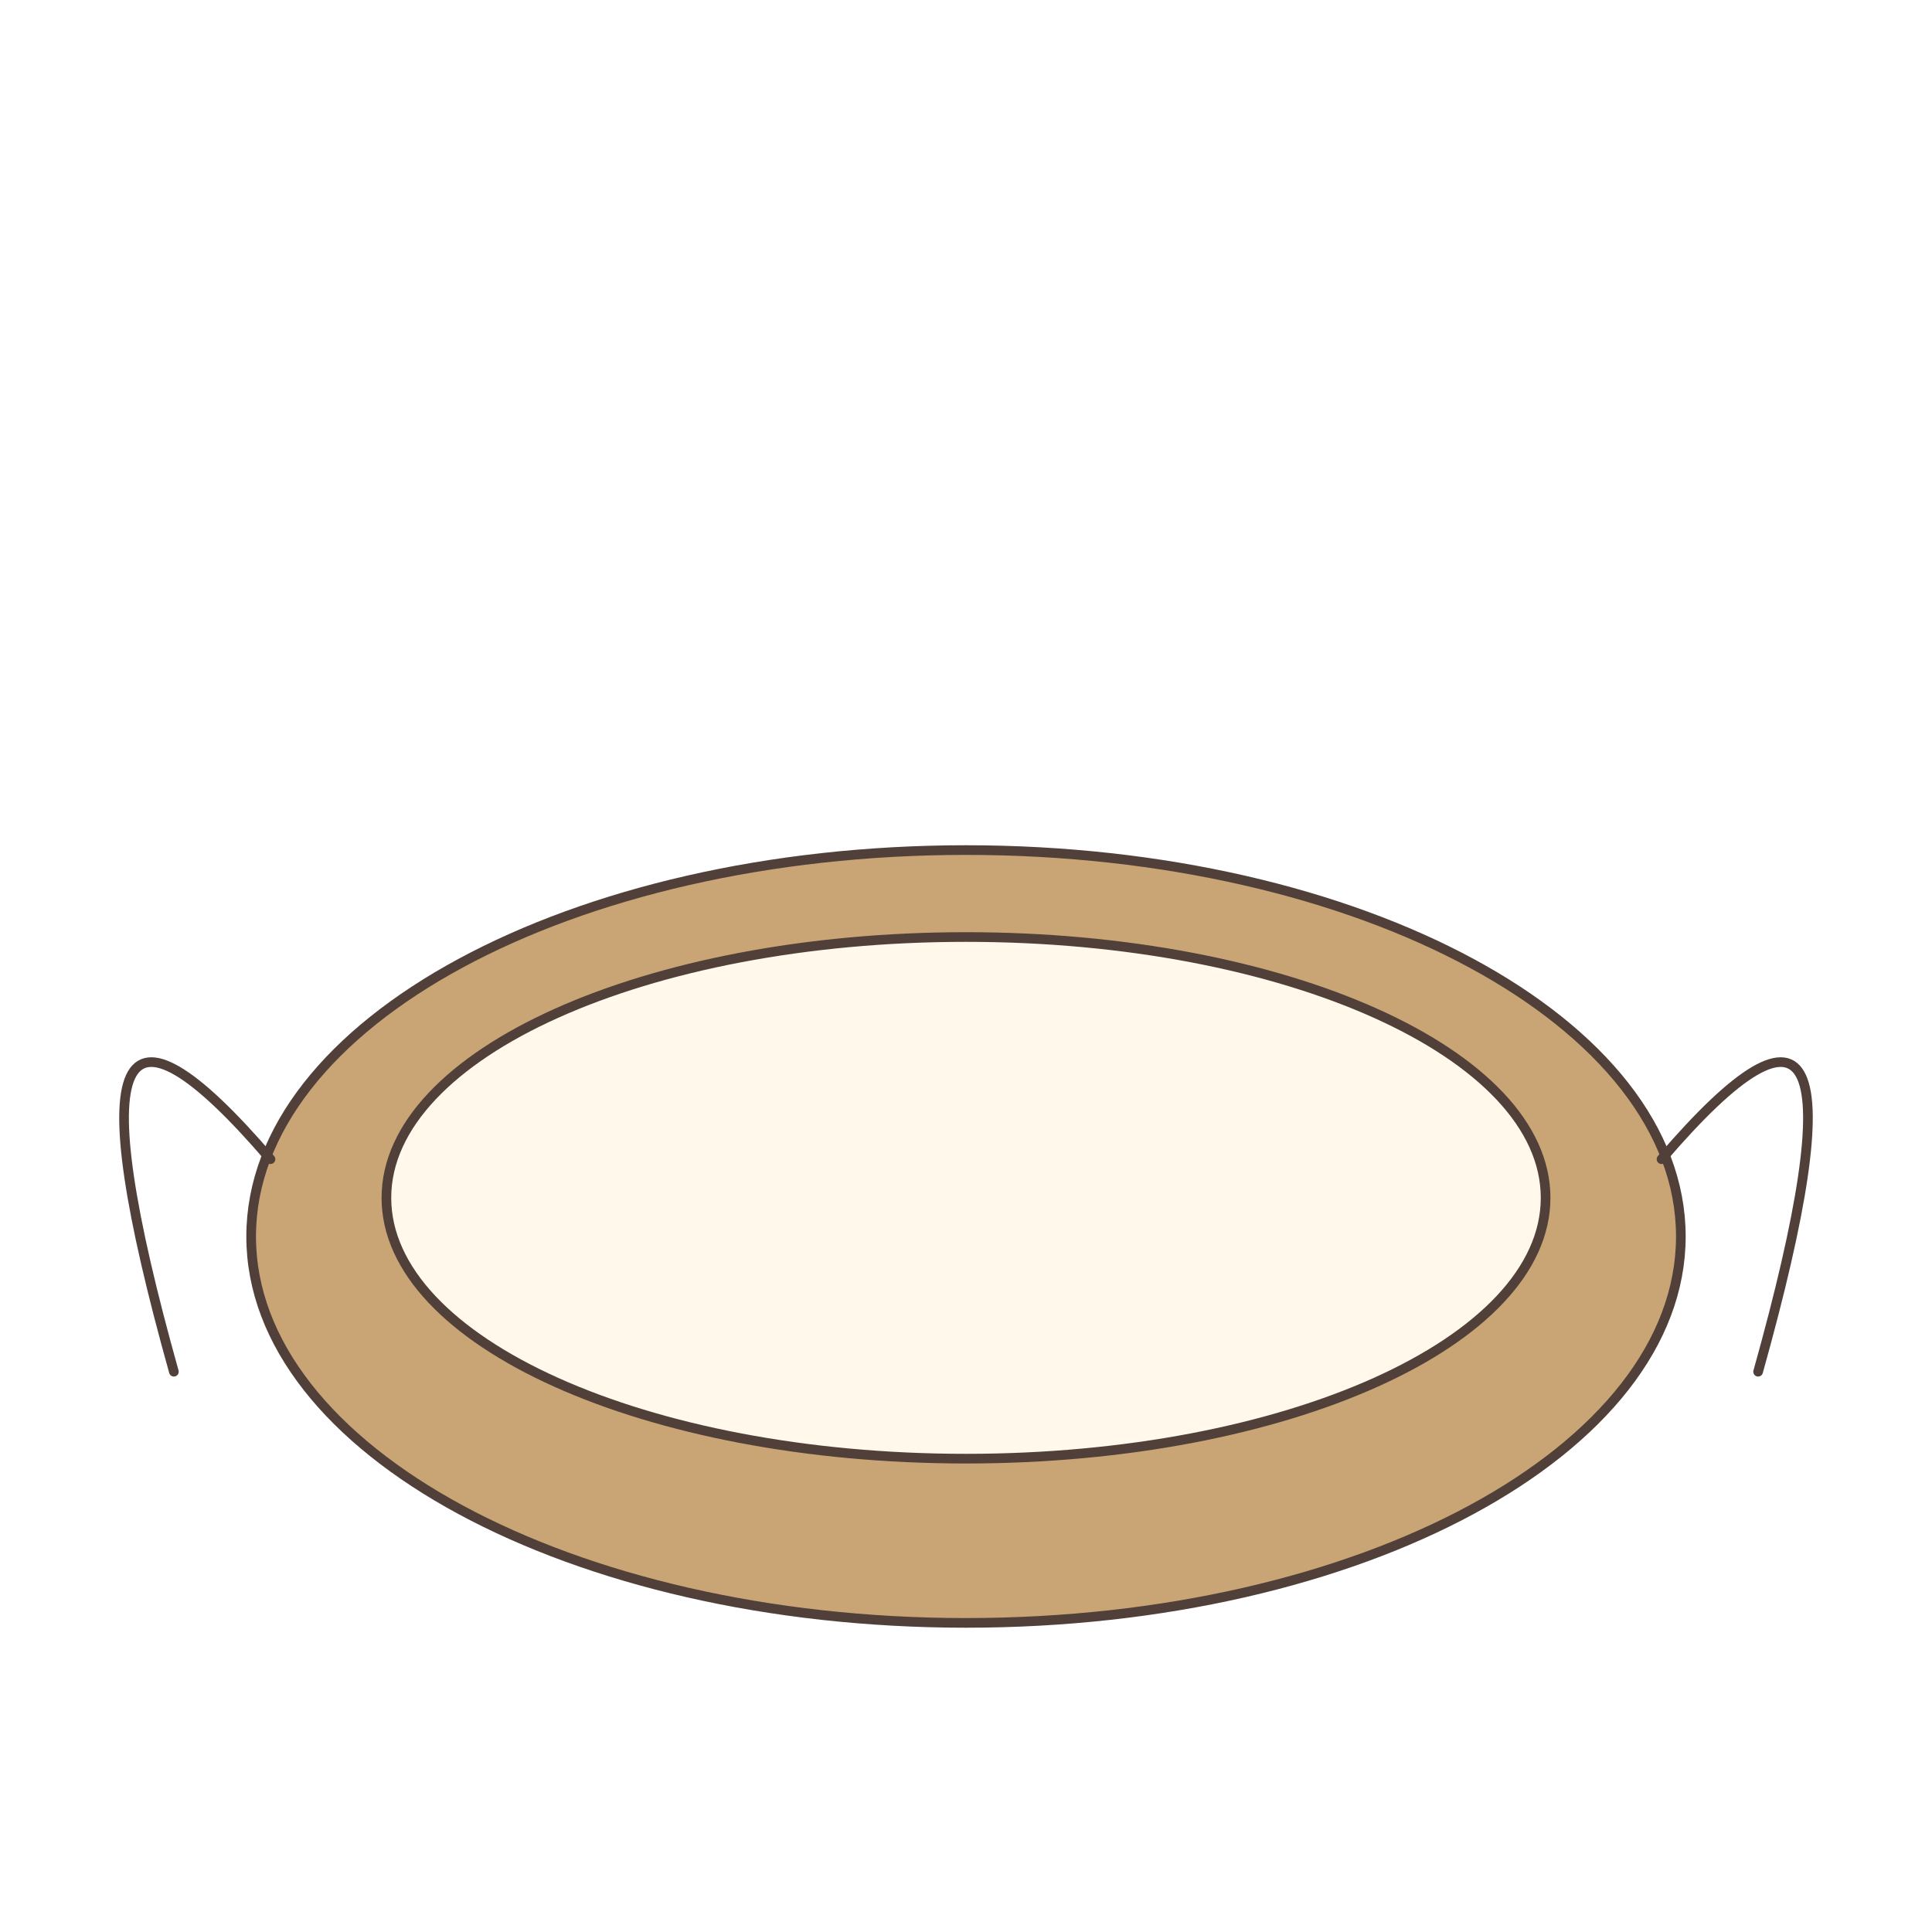
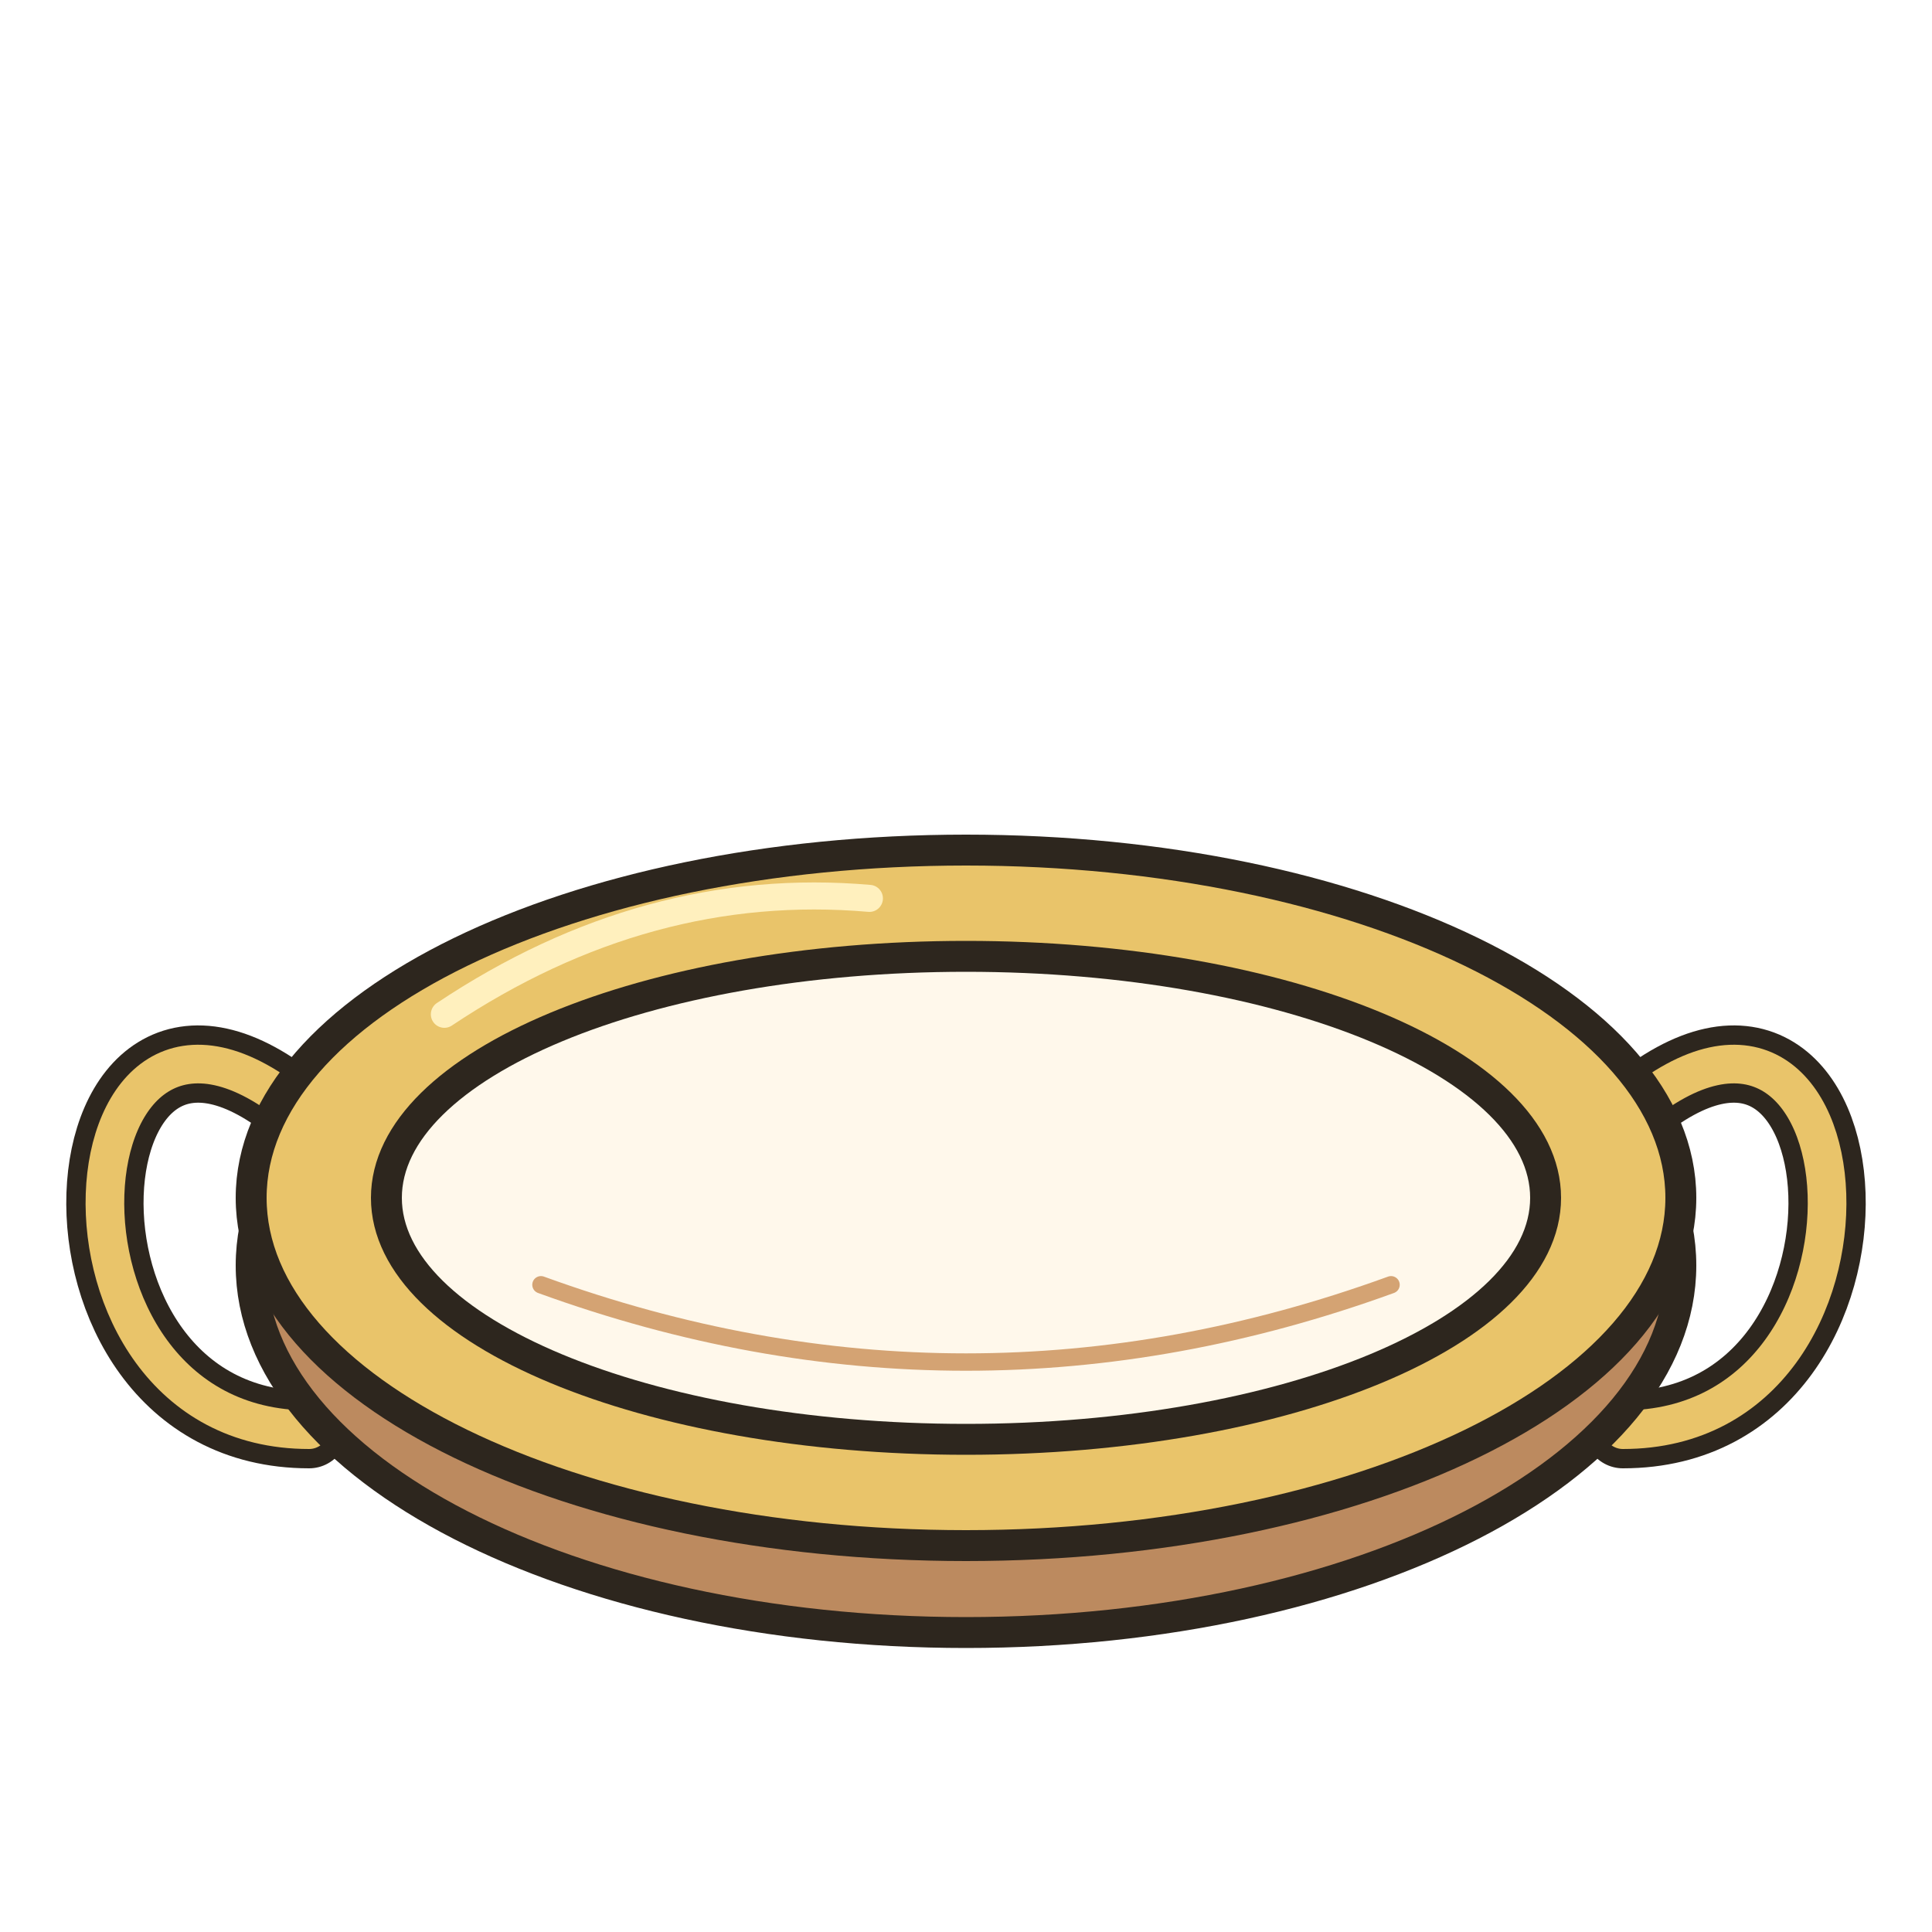
<svg xmlns="http://www.w3.org/2000/svg" viewBox="0 0 1000 1000" data-asset-id="fh_tray">
-   <g id="prop" stroke="#514039" stroke-width="5" stroke-linejoin="round" stroke-linecap="round">
-     <ellipse cx="500" cy="640" rx="370" ry="200" fill="#c9a576" />
-     <ellipse cx="500" cy="620" rx="300" ry="135" fill="#fff8eb" />
-     <path d="M140 600 Q20 460 90 710 M860 600 Q980 460 910 710" fill="none" />
+   <g id="prop" stroke="#2d261e" stroke-width="16" stroke-linejoin="round" stroke-linecap="round">
+     <path d="M155 575 C30 470 10 740 160 740 M845 575 C970 470 990 740 840 740" fill="none" stroke-width="40" />
+     <path d="M155 575 C30 470 10 740 160 740 M845 575 C970 470 990 740 840 740" fill="none" stroke="#e9c46a" stroke-width="20" />
+     <ellipse cx="500" cy="655" rx="370" ry="190" fill="#bc8a5f" />
+     <ellipse cx="500" cy="620" rx="370" ry="180" fill="#e9c46a" />
+     <ellipse cx="500" cy="620" rx="300" ry="125" fill="#fff8eb" />
+     <path d="M280 665 Q500 745 720 665" fill="none" stroke="#d4a373" stroke-width="9" />
+     <path d="M230 525 Q335 455 450 465" fill="none" stroke="#fff0be" stroke-width="14" />
  </g>
</svg>
